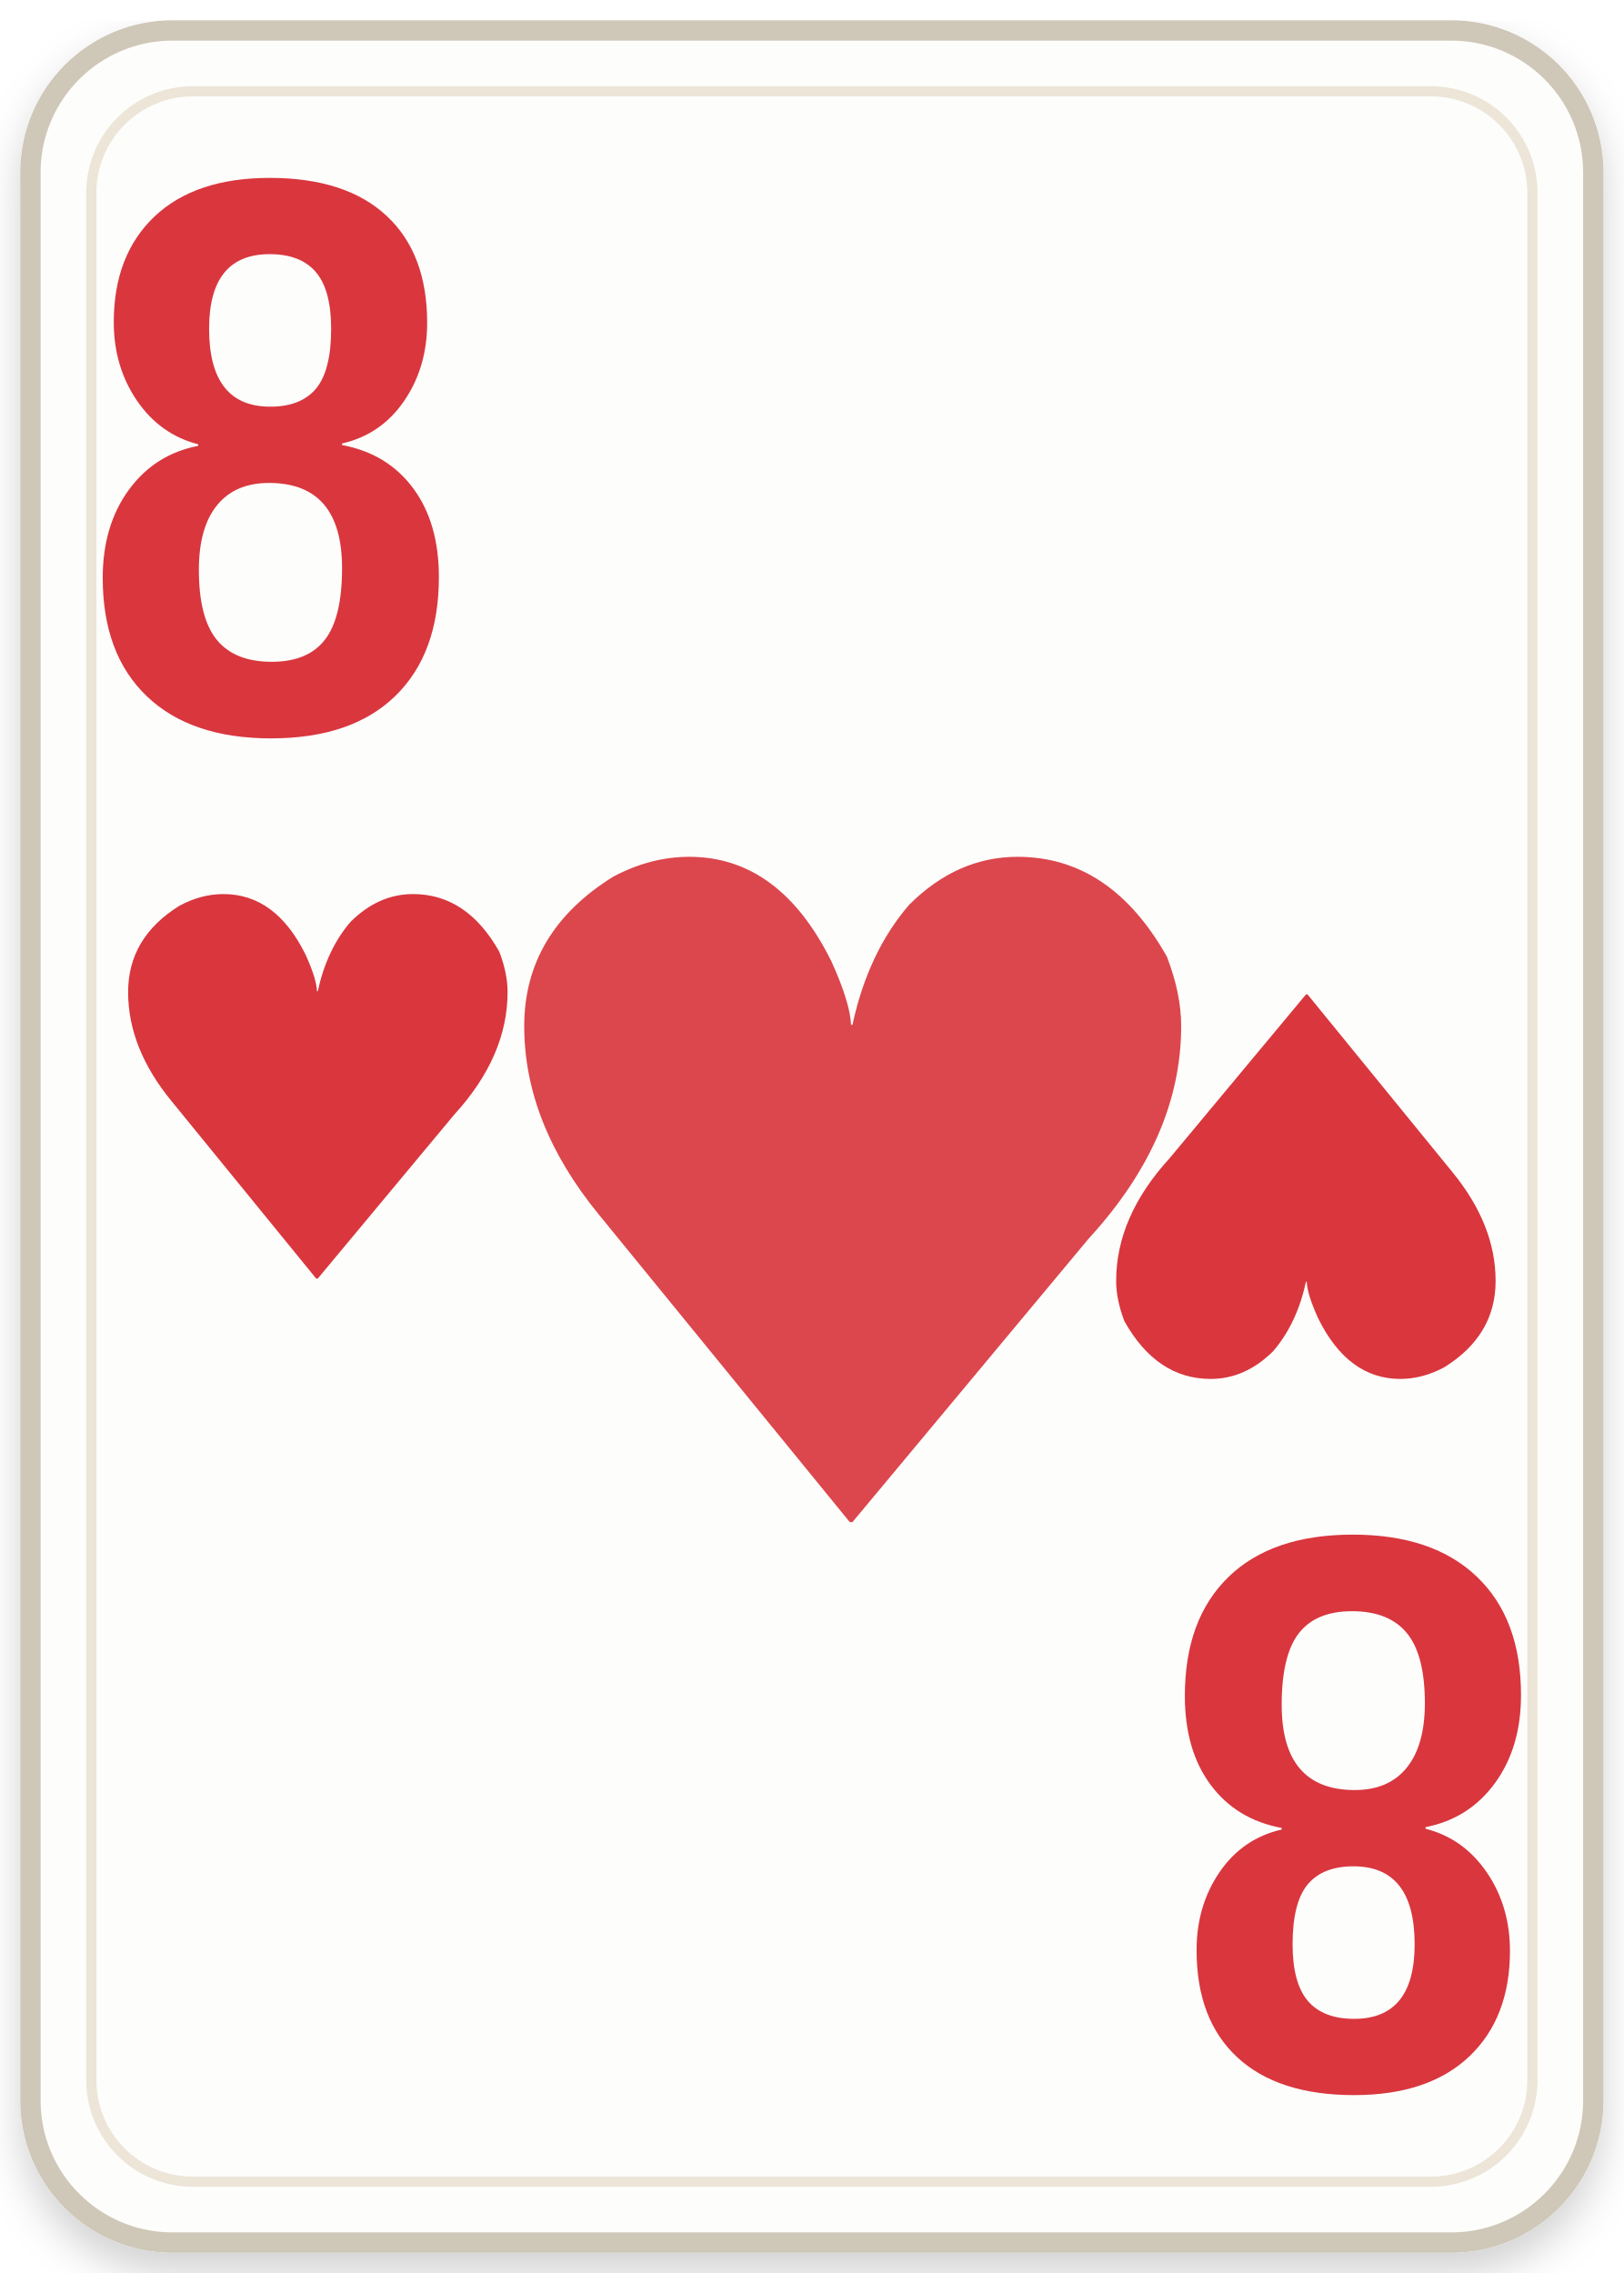
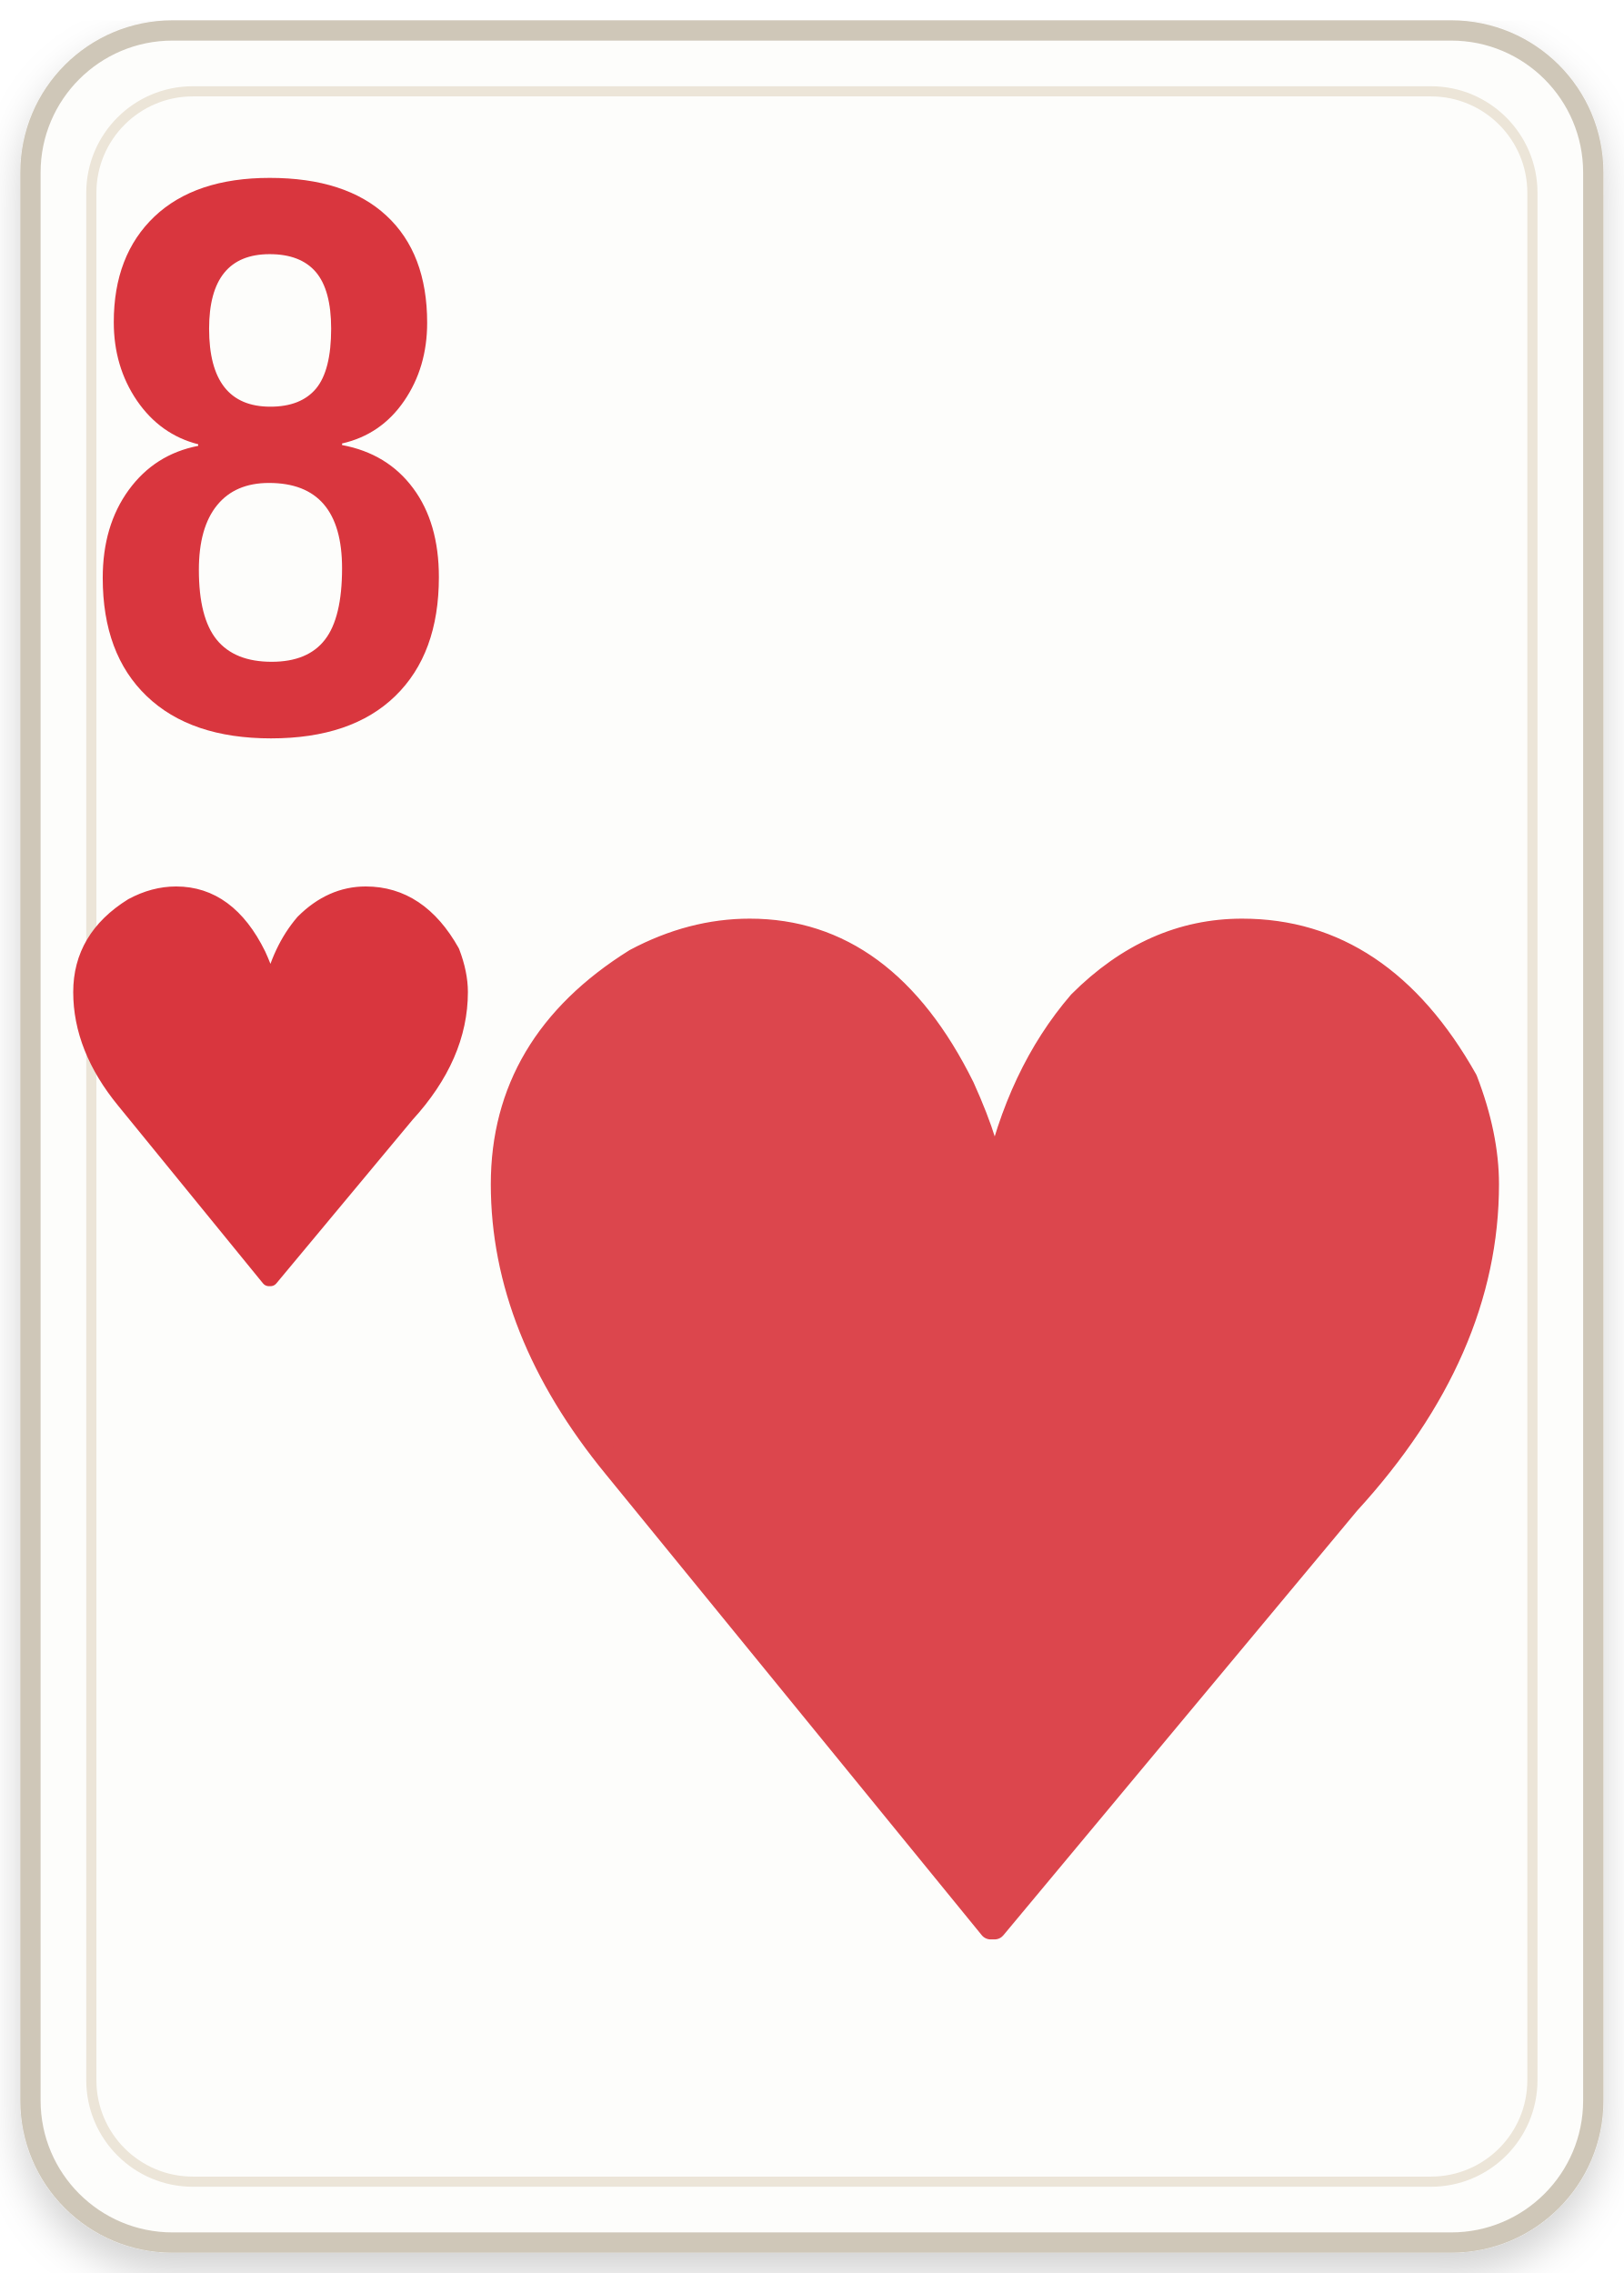
<svg xmlns="http://www.w3.org/2000/svg" viewBox="0 0 160 224" width="160" height="224">
  <defs>
    <filter id="s" x="-10%" y="-10%" width="120%" height="120%">
      <feDropShadow dx="0" dy="2" stdDeviation="2" flood-opacity=".18" />
    </filter>
  </defs>
  <rect x="3" y="3" width="154" height="218" rx="14" fill="#fdfdfb" stroke="#cfc7b8" stroke-width="2" filter="url(#s)" />
  <rect x="9" y="9" width="142" height="206" rx="10" fill="none" stroke="#ece5d8" />
  <g transform="translate(8 0) scale(0.86 1)">
    <text x="0" y="72" font-family="Arial, Helvetica, sans-serif" font-size="78" font-weight="800" fill="#d9363e">8</text>
  </g>
-   <text x="8" y="126" font-family="Georgia, serif" font-size="52" fill="#d9363e">♥</text>
-   <text x="84" y="150" text-anchor="middle" font-family="Georgia, serif" font-size="90" fill="#d9363e" opacity=".92">♥</text>
-   <g transform="rotate(180 80 112)">
-     <g transform="translate(8 0) scale(0.86 1)">
-       <text x="0" y="72" font-family="Arial, Helvetica, sans-serif" font-size="78" font-weight="800" fill="#d9363e">8</text>
-     </g>
-     <text x="8" y="126" font-family="Georgia, serif" font-size="52" fill="#d9363e">♥</text>
-   </g>
+   <text x="26.648" y="126" text-anchor="middle" font-family="Georgia, serif" font-size="52" fill="#d9363e" stroke="#d9363e" stroke-width="1.5" stroke-linejoin="round" stroke-linecap="round">♥</text>
+   <text x="98" y="190" text-anchor="middle" font-family="Georgia, serif" font-size="135" fill="#d9363e" opacity=".92" stroke="#d9363e" stroke-width="2.25" stroke-linejoin="round" stroke-linecap="round">♥</text>
</svg>
